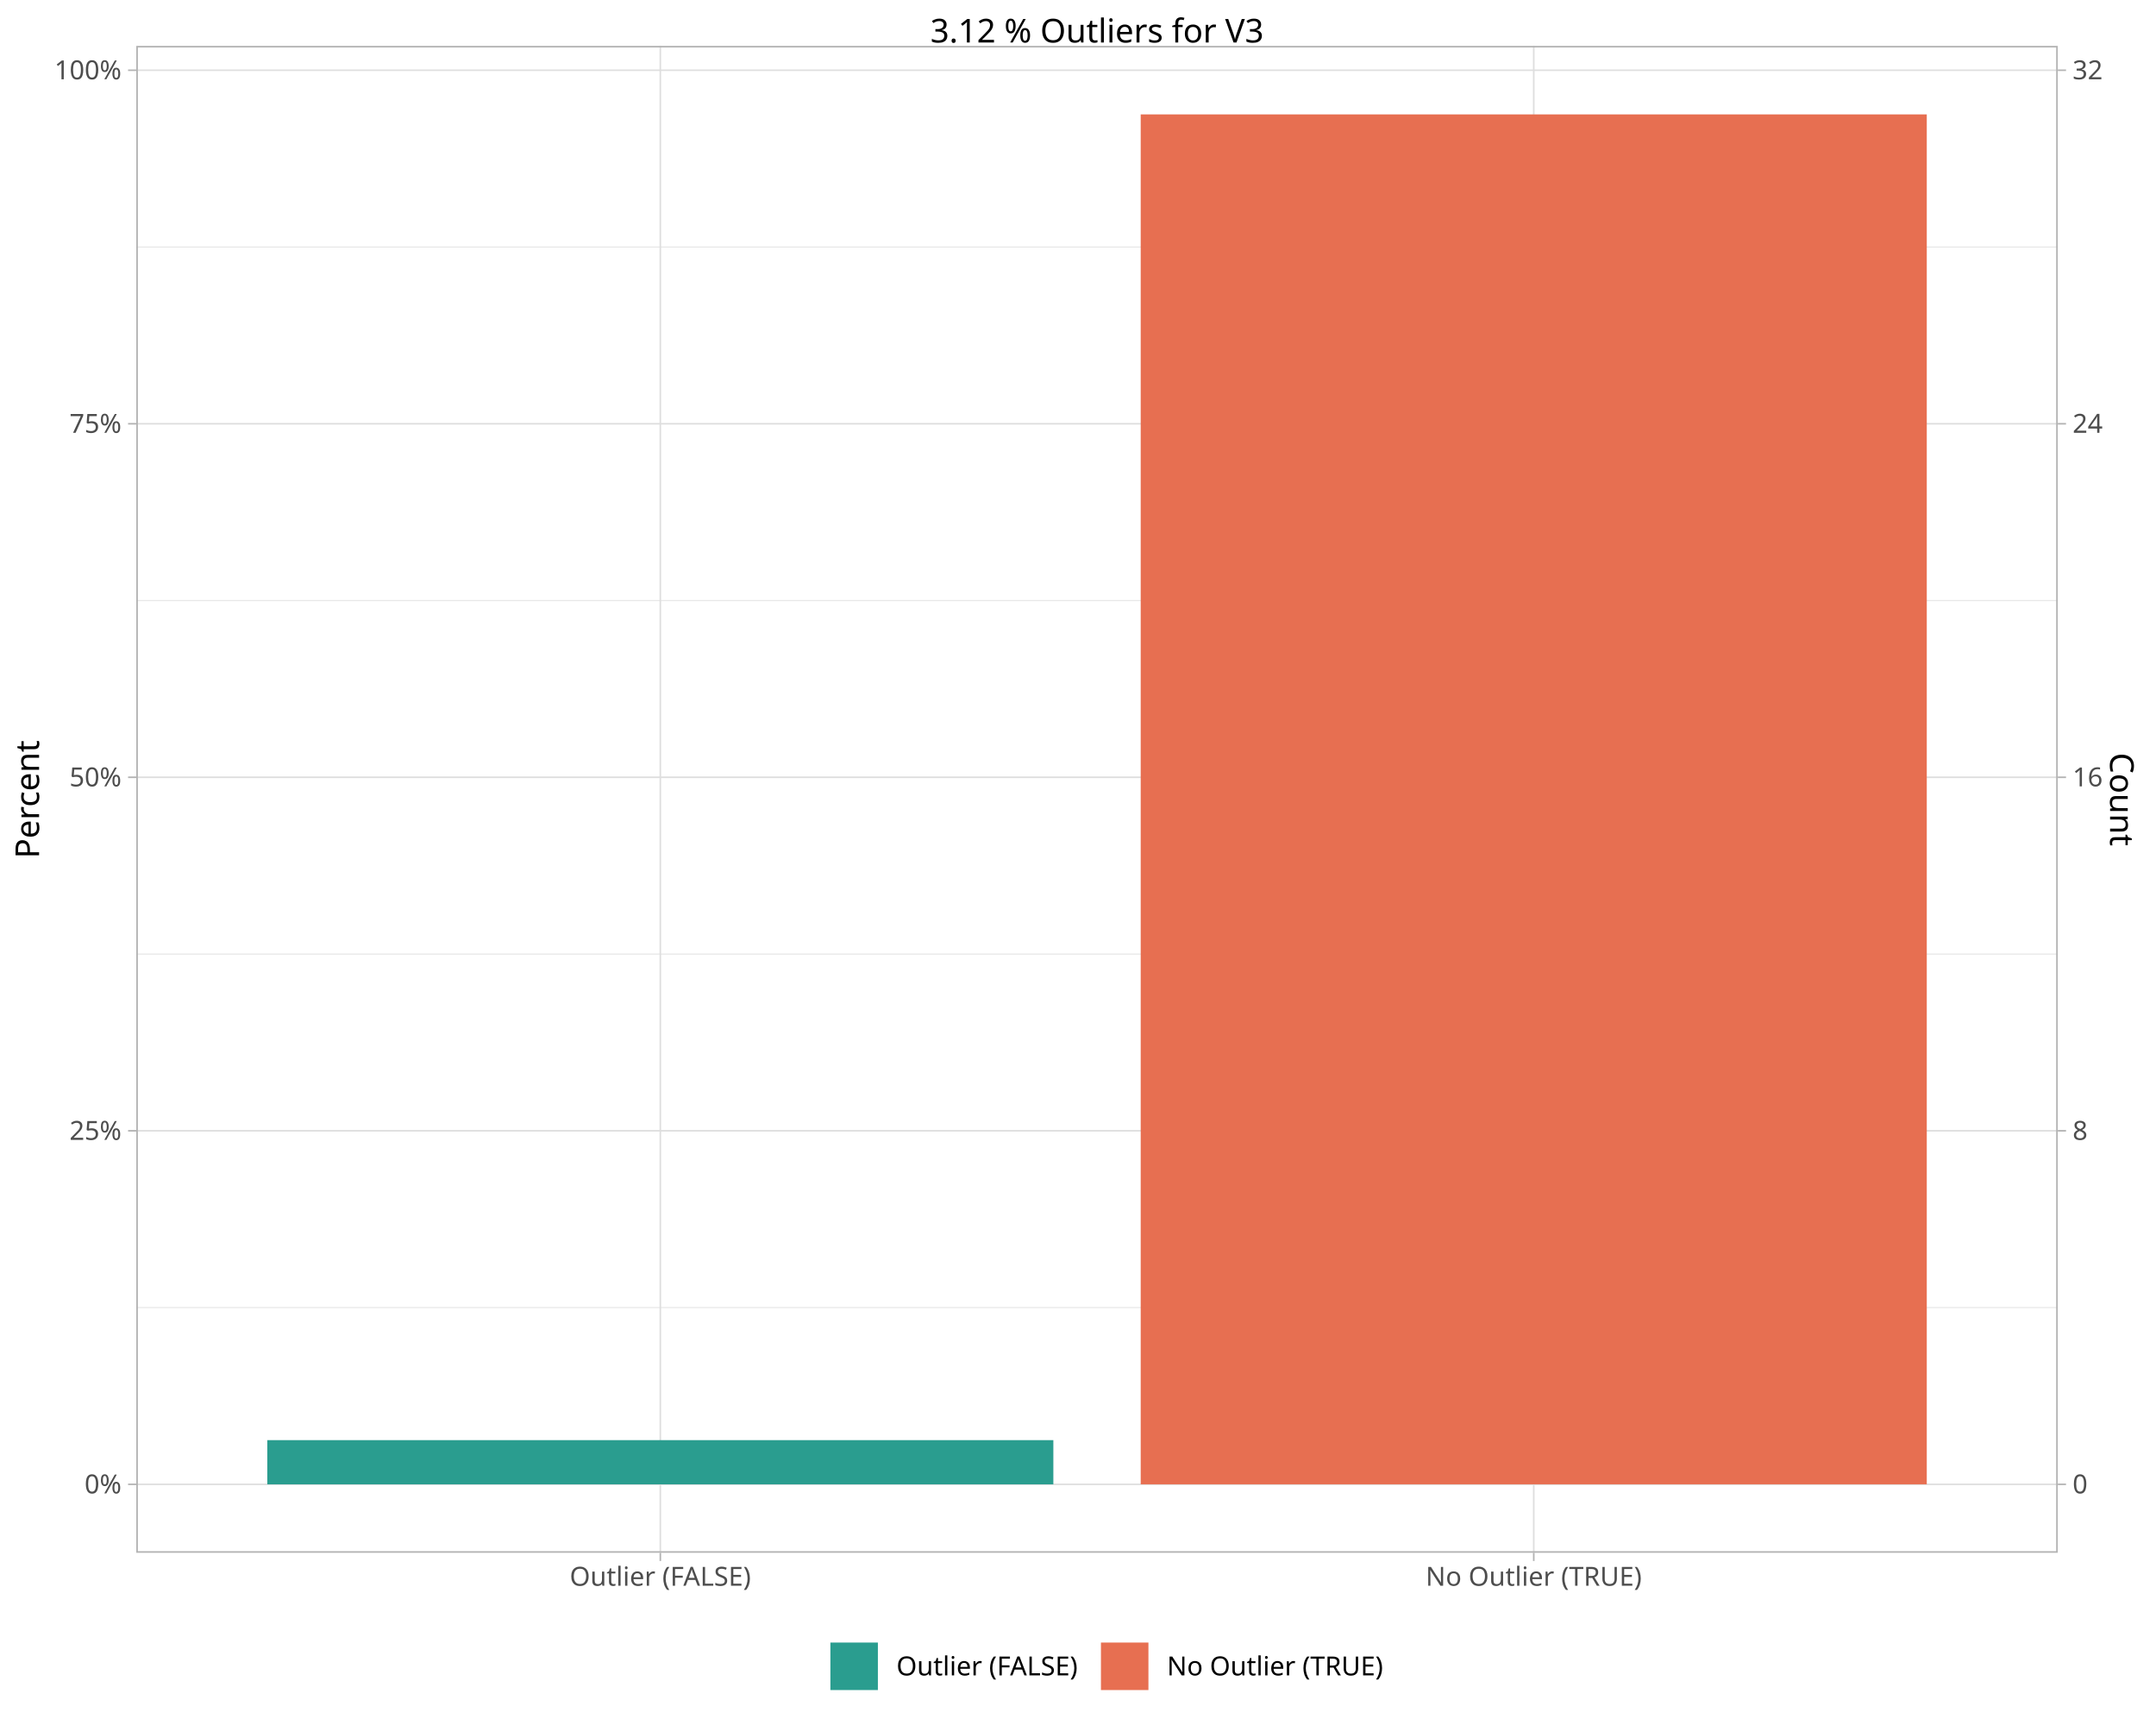
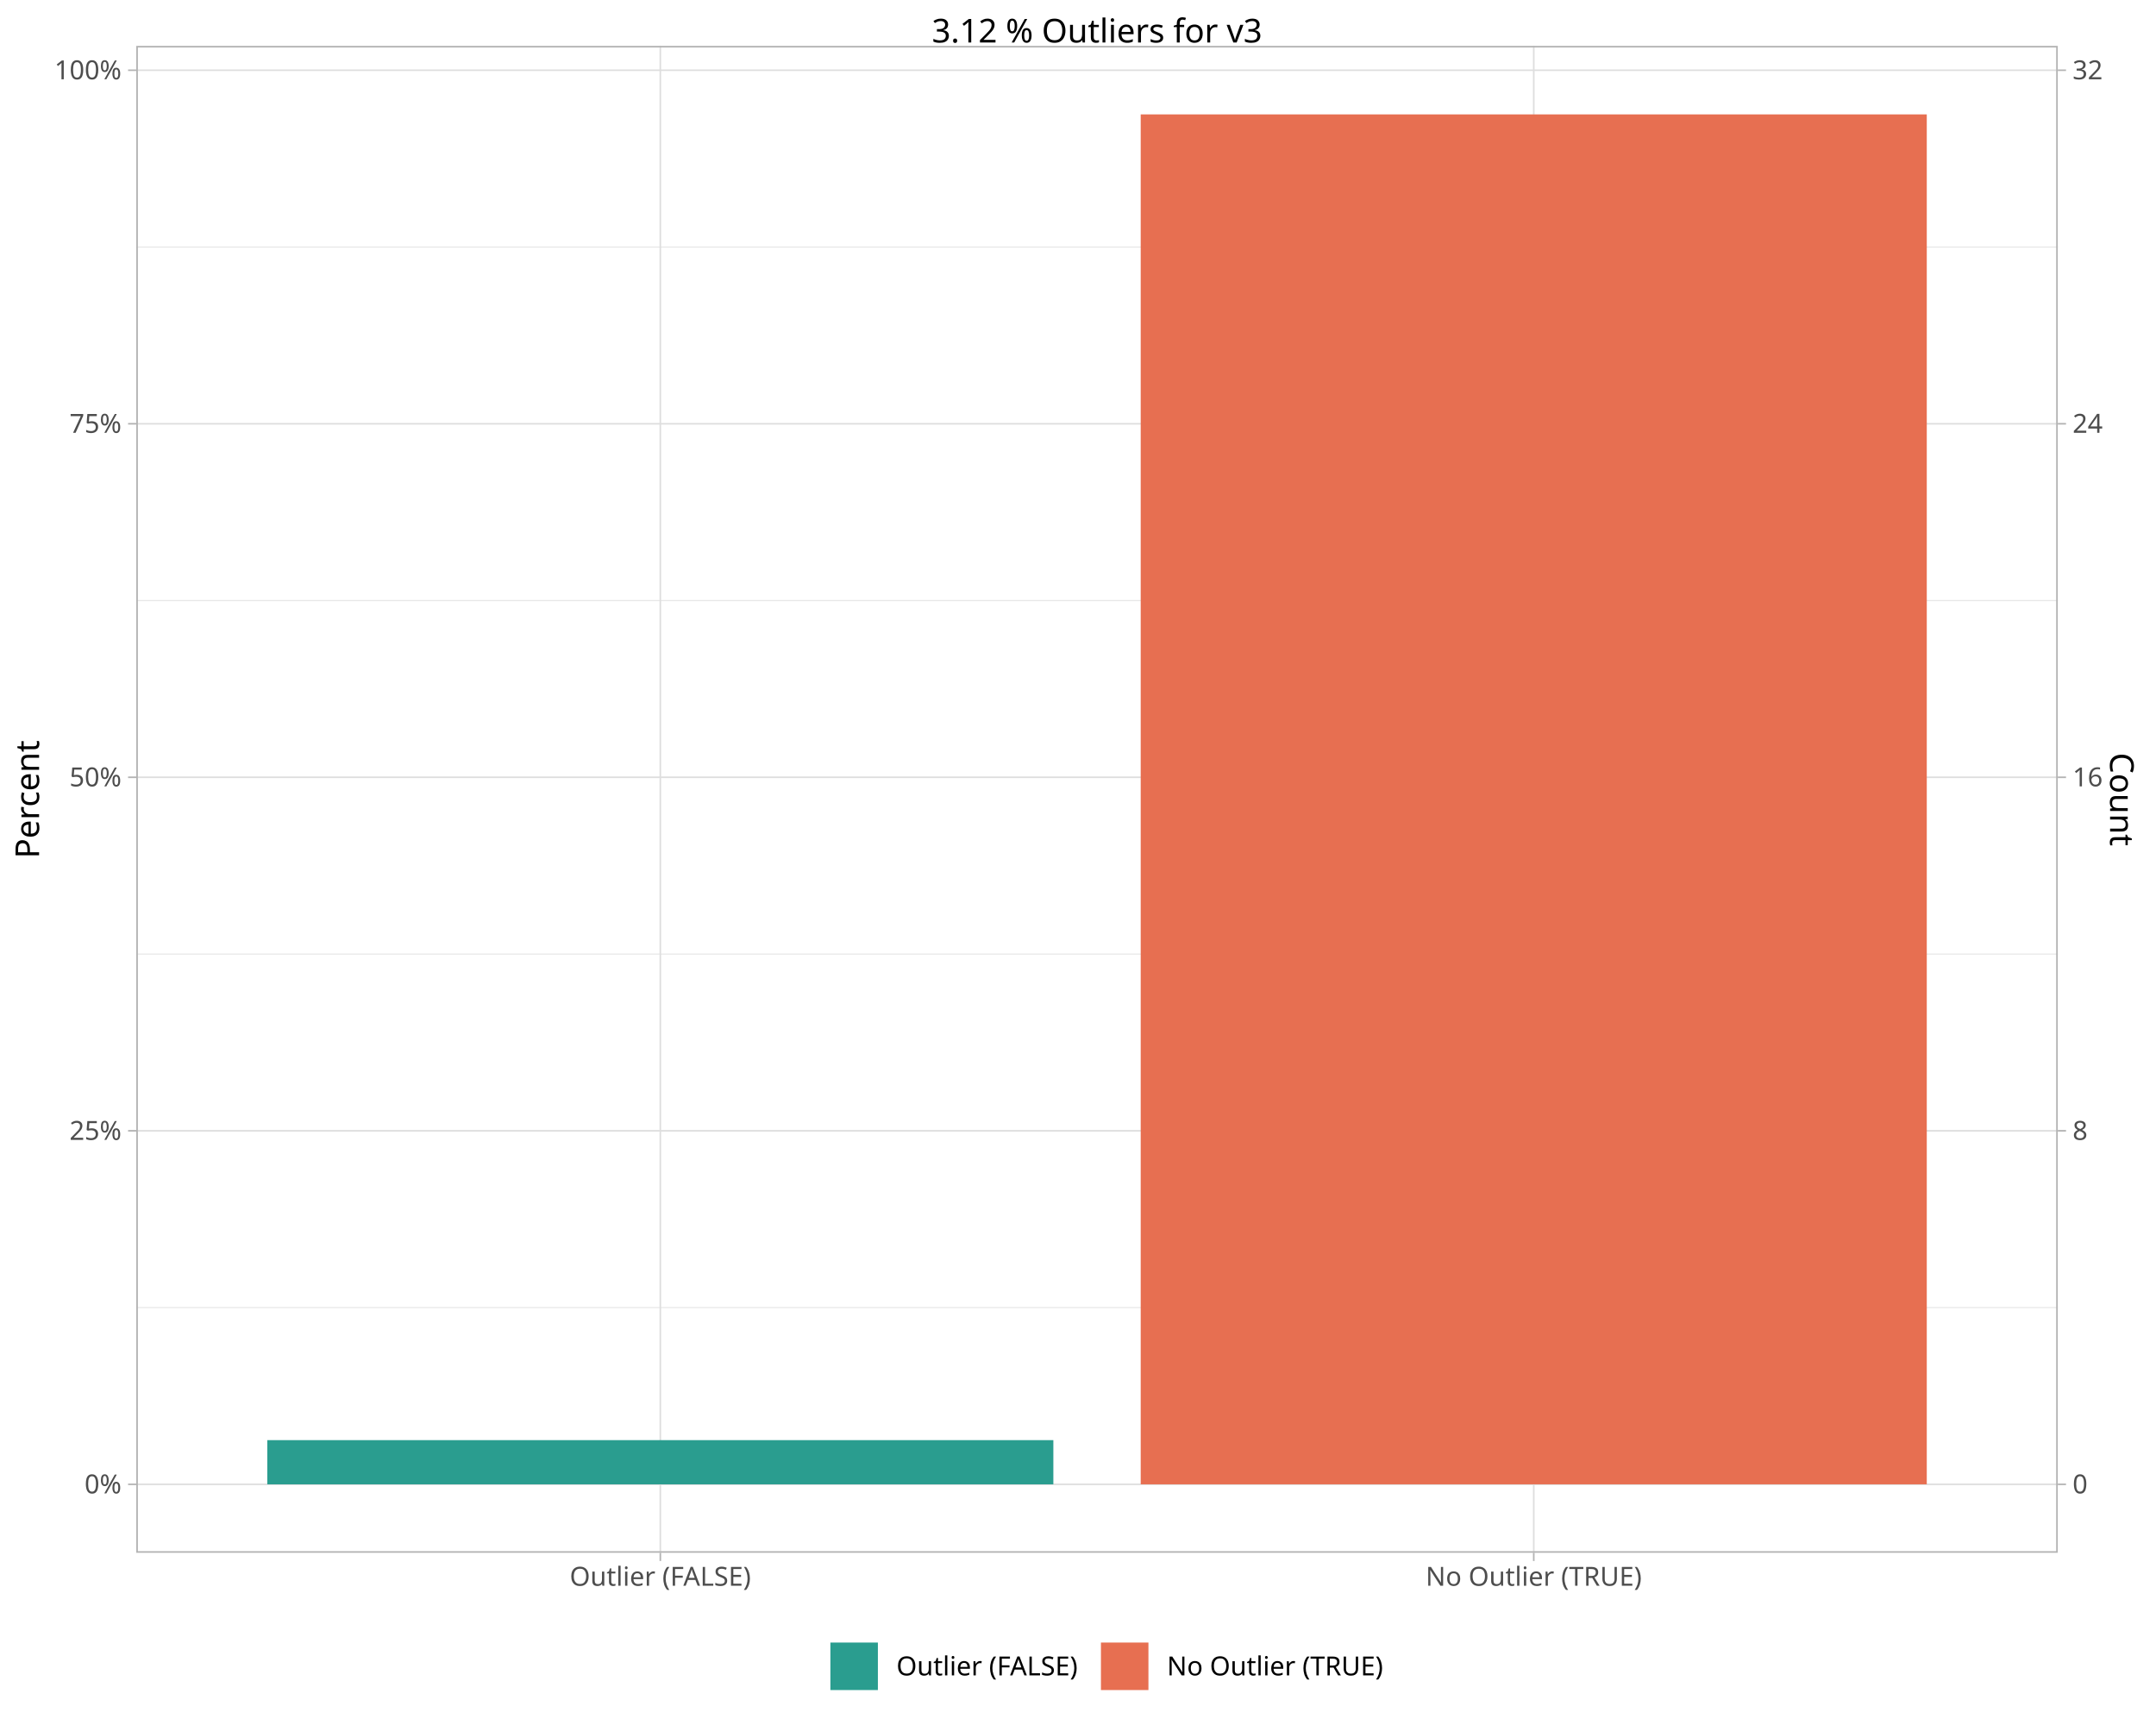
<svg xmlns="http://www.w3.org/2000/svg" class="svglite" data-engine-version="2.0" width="720.00pt" height="576.00pt" viewBox="0 0 720.00 576.00">
  <defs>
    <style type="text/css">
    .svglite line, .svglite polyline, .svglite polygon, .svglite path, .svglite rect, .svglite circle {
      fill: none;
      stroke: #000000;
      stroke-linecap: round;
      stroke-linejoin: round;
      stroke-miterlimit: 10.00;
    }
  </style>
  </defs>
  <rect width="100%" height="100%" style="stroke: none; fill: #FFFFFF;" />
  <defs>
    <clipPath id="cpMC4wMHw3MjAuMDB8MC4wMHw1NzYuMDA=">
      <rect x="0.00" y="0.00" width="720.00" height="576.00" />
    </clipPath>
  </defs>
  <g clip-path="url(#cpMC4wMHw3MjAuMDB8MC4wMHw1NzYuMDA=)">
    <rect x="0.00" y="0.00" width="720.00" height="576.00" style="stroke-width: 1.07; stroke: #FFFFFF; fill: #FFFFFF;" />
  </g>
  <defs>
    <clipPath id="cpNDUuNTF8Njg3LjIxfDE1LjMzfDUxOC41MQ==">
      <rect x="45.51" y="15.33" width="641.69" height="503.17" />
    </clipPath>
  </defs>
  <g clip-path="url(#cpNDUuNTF8Njg3LjIxfDE1LjMzfDUxOC41MQ==)">
    <rect x="45.51" y="15.33" width="641.69" height="503.17" style="stroke-width: 1.07; stroke: none; fill: #FFFFFF;" />
    <polyline points="45.51,436.61 687.21,436.61 " style="stroke-width: 0.27; stroke: #DEDEDE; stroke-linecap: butt;" />
    <polyline points="45.51,318.57 687.21,318.57 " style="stroke-width: 0.27; stroke: #DEDEDE; stroke-linecap: butt;" />
    <polyline points="45.51,200.52 687.21,200.52 " style="stroke-width: 0.27; stroke: #DEDEDE; stroke-linecap: butt;" />
    <polyline points="45.51,82.47 687.21,82.47 " style="stroke-width: 0.27; stroke: #DEDEDE; stroke-linecap: butt;" />
    <polyline points="45.51,495.64 687.21,495.64 " style="stroke-width: 0.53; stroke: #DEDEDE; stroke-linecap: butt;" />
    <polyline points="45.51,377.59 687.21,377.59 " style="stroke-width: 0.53; stroke: #DEDEDE; stroke-linecap: butt;" />
    <polyline points="45.51,259.54 687.21,259.54 " style="stroke-width: 0.53; stroke: #DEDEDE; stroke-linecap: butt;" />
    <polyline points="45.51,141.50 687.21,141.50 " style="stroke-width: 0.53; stroke: #DEDEDE; stroke-linecap: butt;" />
    <polyline points="45.51,23.45 687.21,23.45 " style="stroke-width: 0.53; stroke: #DEDEDE; stroke-linecap: butt;" />
    <polyline points="220.52,518.51 220.52,15.33 " style="stroke-width: 0.53; stroke: #DEDEDE; stroke-linecap: butt;" />
    <polyline points="512.20,518.51 512.20,15.33 " style="stroke-width: 0.53; stroke: #DEDEDE; stroke-linecap: butt;" />
    <rect x="89.26" y="480.88" width="262.51" height="14.76" style="stroke-width: 1.07; stroke: none; stroke-linecap: butt; stroke-linejoin: miter; fill: #2A9D8F;" />
    <rect x="380.94" y="38.20" width="262.51" height="457.43" style="stroke-width: 1.07; stroke: none; stroke-linecap: butt; stroke-linejoin: miter; fill: #E76F51;" />
    <rect x="45.51" y="15.33" width="641.69" height="503.17" style="stroke-width: 1.07; stroke: #B3B3B3;" />
  </g>
  <g clip-path="url(#cpMC4wMHw3MjAuMDB8MC4wMHw1NzYuMDA=)">
    <text x="40.58" y="498.66" text-anchor="end" style="font-size: 8.80px; fill: #4D4D4D; font-family: sans;" textLength="12.72px" lengthAdjust="spacingAndGlyphs">0%</text>
    <text x="40.58" y="380.62" text-anchor="end" style="font-size: 8.80px; fill: #4D4D4D; font-family: sans;" textLength="17.61px" lengthAdjust="spacingAndGlyphs">25%</text>
    <text x="40.58" y="262.57" text-anchor="end" style="font-size: 8.80px; fill: #4D4D4D; font-family: sans;" textLength="17.61px" lengthAdjust="spacingAndGlyphs">50%</text>
    <text x="40.58" y="144.52" text-anchor="end" style="font-size: 8.80px; fill: #4D4D4D; font-family: sans;" textLength="17.61px" lengthAdjust="spacingAndGlyphs">75%</text>
    <text x="40.58" y="26.48" text-anchor="end" style="font-size: 8.80px; fill: #4D4D4D; font-family: sans;" textLength="22.51px" lengthAdjust="spacingAndGlyphs">100%</text>
    <polyline points="42.77,495.64 45.51,495.64 " style="stroke-width: 0.53; stroke: #B3B3B3; stroke-linecap: butt;" />
    <polyline points="42.77,377.59 45.51,377.59 " style="stroke-width: 0.53; stroke: #B3B3B3; stroke-linecap: butt;" />
    <polyline points="42.77,259.54 45.51,259.54 " style="stroke-width: 0.53; stroke: #B3B3B3; stroke-linecap: butt;" />
    <polyline points="42.77,141.50 45.51,141.50 " style="stroke-width: 0.53; stroke: #B3B3B3; stroke-linecap: butt;" />
    <polyline points="42.77,23.45 45.51,23.45 " style="stroke-width: 0.53; stroke: #B3B3B3; stroke-linecap: butt;" />
    <polyline points="687.21,495.64 689.95,495.64 " style="stroke-width: 0.53; stroke: #B3B3B3; stroke-linecap: butt;" />
    <polyline points="687.21,377.59 689.95,377.59 " style="stroke-width: 0.53; stroke: #B3B3B3; stroke-linecap: butt;" />
    <polyline points="687.21,259.54 689.95,259.54 " style="stroke-width: 0.53; stroke: #B3B3B3; stroke-linecap: butt;" />
    <polyline points="687.21,141.50 689.95,141.50 " style="stroke-width: 0.53; stroke: #B3B3B3; stroke-linecap: butt;" />
    <polyline points="687.21,23.45 689.95,23.45 " style="stroke-width: 0.53; stroke: #B3B3B3; stroke-linecap: butt;" />
    <text x="692.14" y="498.66" style="font-size: 8.80px; fill: #4D4D4D; font-family: sans;" textLength="4.89px" lengthAdjust="spacingAndGlyphs">0</text>
    <text x="692.14" y="380.62" style="font-size: 8.80px; fill: #4D4D4D; font-family: sans;" textLength="4.89px" lengthAdjust="spacingAndGlyphs">8</text>
    <text x="692.14" y="262.57" style="font-size: 8.80px; fill: #4D4D4D; font-family: sans;" textLength="9.79px" lengthAdjust="spacingAndGlyphs">16</text>
    <text x="692.14" y="144.52" style="font-size: 8.80px; fill: #4D4D4D; font-family: sans;" textLength="9.79px" lengthAdjust="spacingAndGlyphs">24</text>
    <text x="692.14" y="26.48" style="font-size: 8.80px; fill: #4D4D4D; font-family: sans;" textLength="9.79px" lengthAdjust="spacingAndGlyphs">32</text>
    <polyline points="220.52,521.25 220.52,518.51 " style="stroke-width: 0.53; stroke: #B3B3B3; stroke-linecap: butt;" />
    <polyline points="512.20,521.25 512.20,518.51 " style="stroke-width: 0.53; stroke: #B3B3B3; stroke-linecap: butt;" />
    <text x="220.52" y="529.50" text-anchor="middle" style="font-size: 8.80px; fill: #4D4D4D; font-family: sans;" textLength="62.11px" lengthAdjust="spacingAndGlyphs">Outlier (FALSE)</text>
    <text x="512.20" y="529.50" text-anchor="middle" style="font-size: 8.80px; fill: #4D4D4D; font-family: sans;" textLength="71.88px" lengthAdjust="spacingAndGlyphs">No Outlier (TRUE)</text>
    <text transform="translate(13.05,266.92) rotate(-90)" text-anchor="middle" style="font-size: 11.00px; font-family: sans;" textLength="37.92px" lengthAdjust="spacingAndGlyphs">Percent</text>
    <text transform="translate(704.67,266.92) rotate(90)" text-anchor="middle" style="font-size: 11.00px; font-family: sans;" textLength="29.36px" lengthAdjust="spacingAndGlyphs">Count</text>
    <rect x="265.65" y="542.28" width="201.43" height="28.24" style="stroke-width: 1.07; stroke: none; fill: #FFFFFF;" />
    <rect x="276.61" y="547.76" width="17.28" height="17.28" style="stroke-width: 1.07; stroke: none; fill: #FFFFFF;" />
    <rect x="277.31" y="548.47" width="15.86" height="15.86" style="stroke-width: 1.07; stroke: none; stroke-linecap: butt; stroke-linejoin: miter; fill: #2A9D8F;" />
    <rect x="366.95" y="547.76" width="17.28" height="17.28" style="stroke-width: 1.07; stroke: none; fill: #FFFFFF;" />
    <rect x="367.66" y="548.47" width="15.86" height="15.86" style="stroke-width: 1.07; stroke: none; stroke-linecap: butt; stroke-linejoin: miter; fill: #E76F51;" />
    <text x="299.36" y="559.43" style="font-size: 8.80px; font-family: sans;" textLength="62.11px" lengthAdjust="spacingAndGlyphs">Outlier (FALSE)</text>
    <text x="389.71" y="559.43" style="font-size: 8.80px; font-family: sans;" textLength="71.88px" lengthAdjust="spacingAndGlyphs">No Outlier (TRUE)</text>
-     <text x="366.36" y="14.19" text-anchor="middle" style="font-size: 11.00px; font-family: sans;" textLength="107.61px" lengthAdjust="spacingAndGlyphs">3.12 % Outliers for V3</text>
+     <text x="366.36" y="14.19" text-anchor="middle" style="font-size: 11.00px; font-family: sans;" textLength="105.78px" lengthAdjust="spacingAndGlyphs">3.12 % Outliers for v3</text>
  </g>
</svg>
